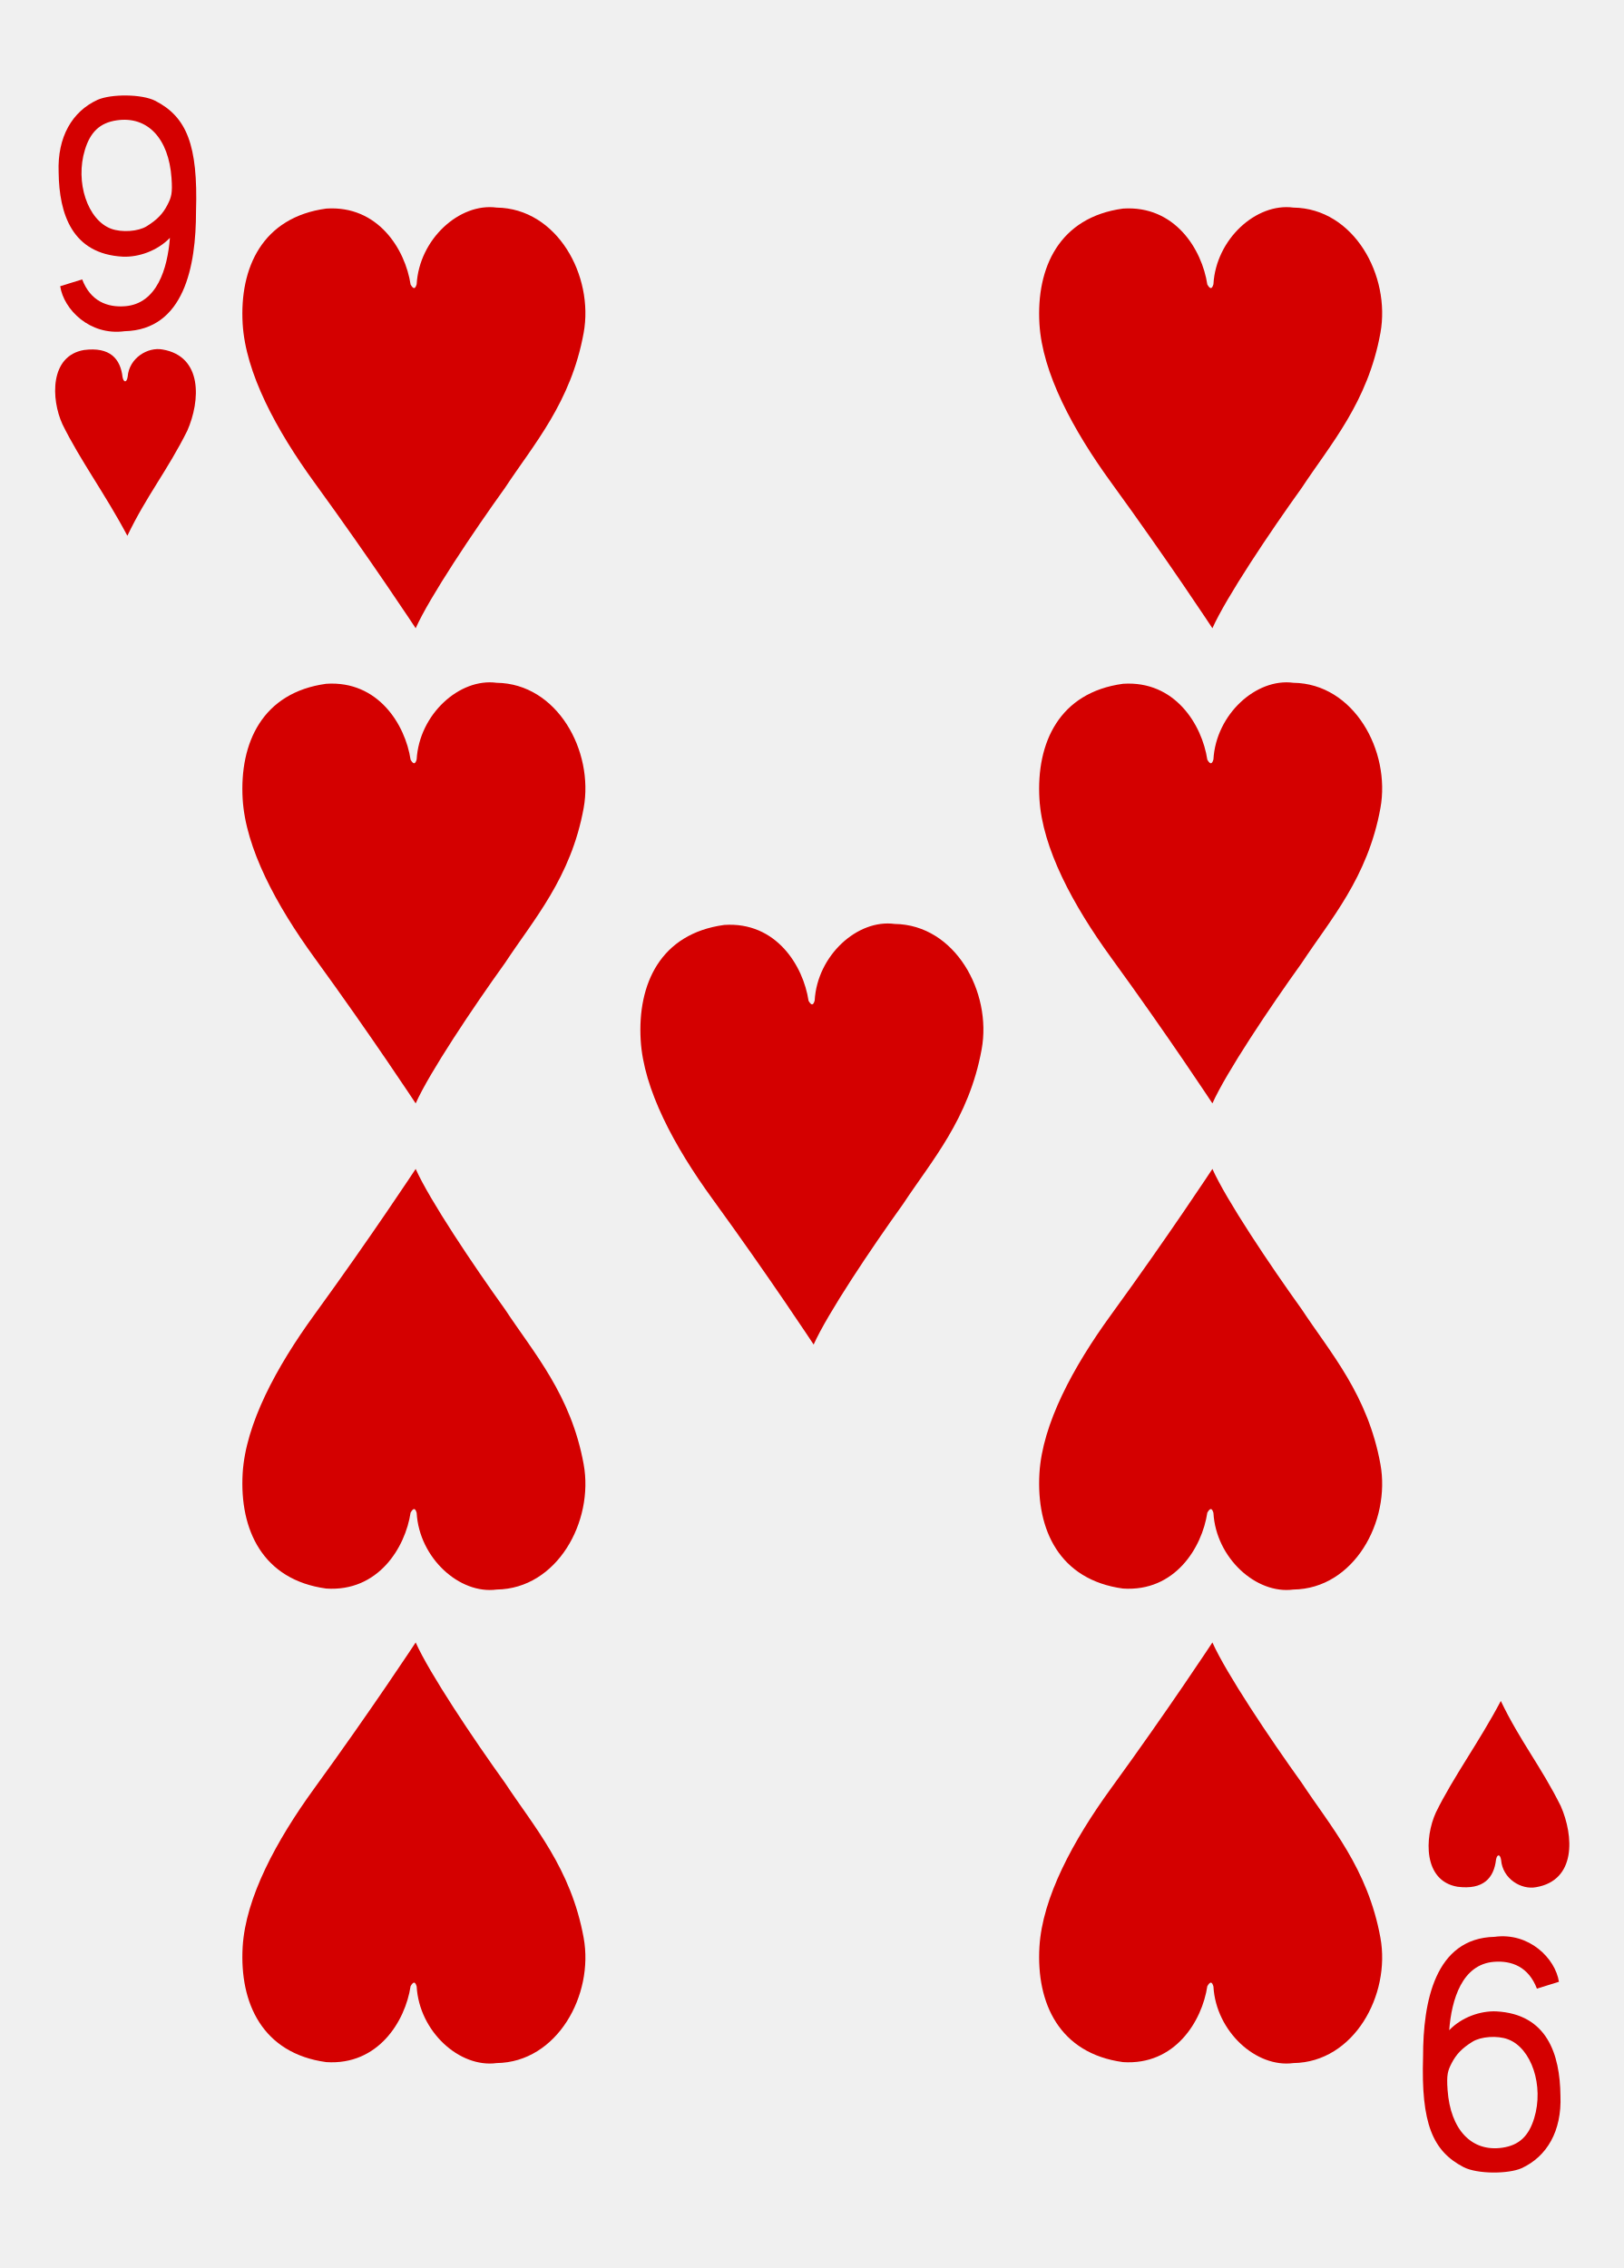
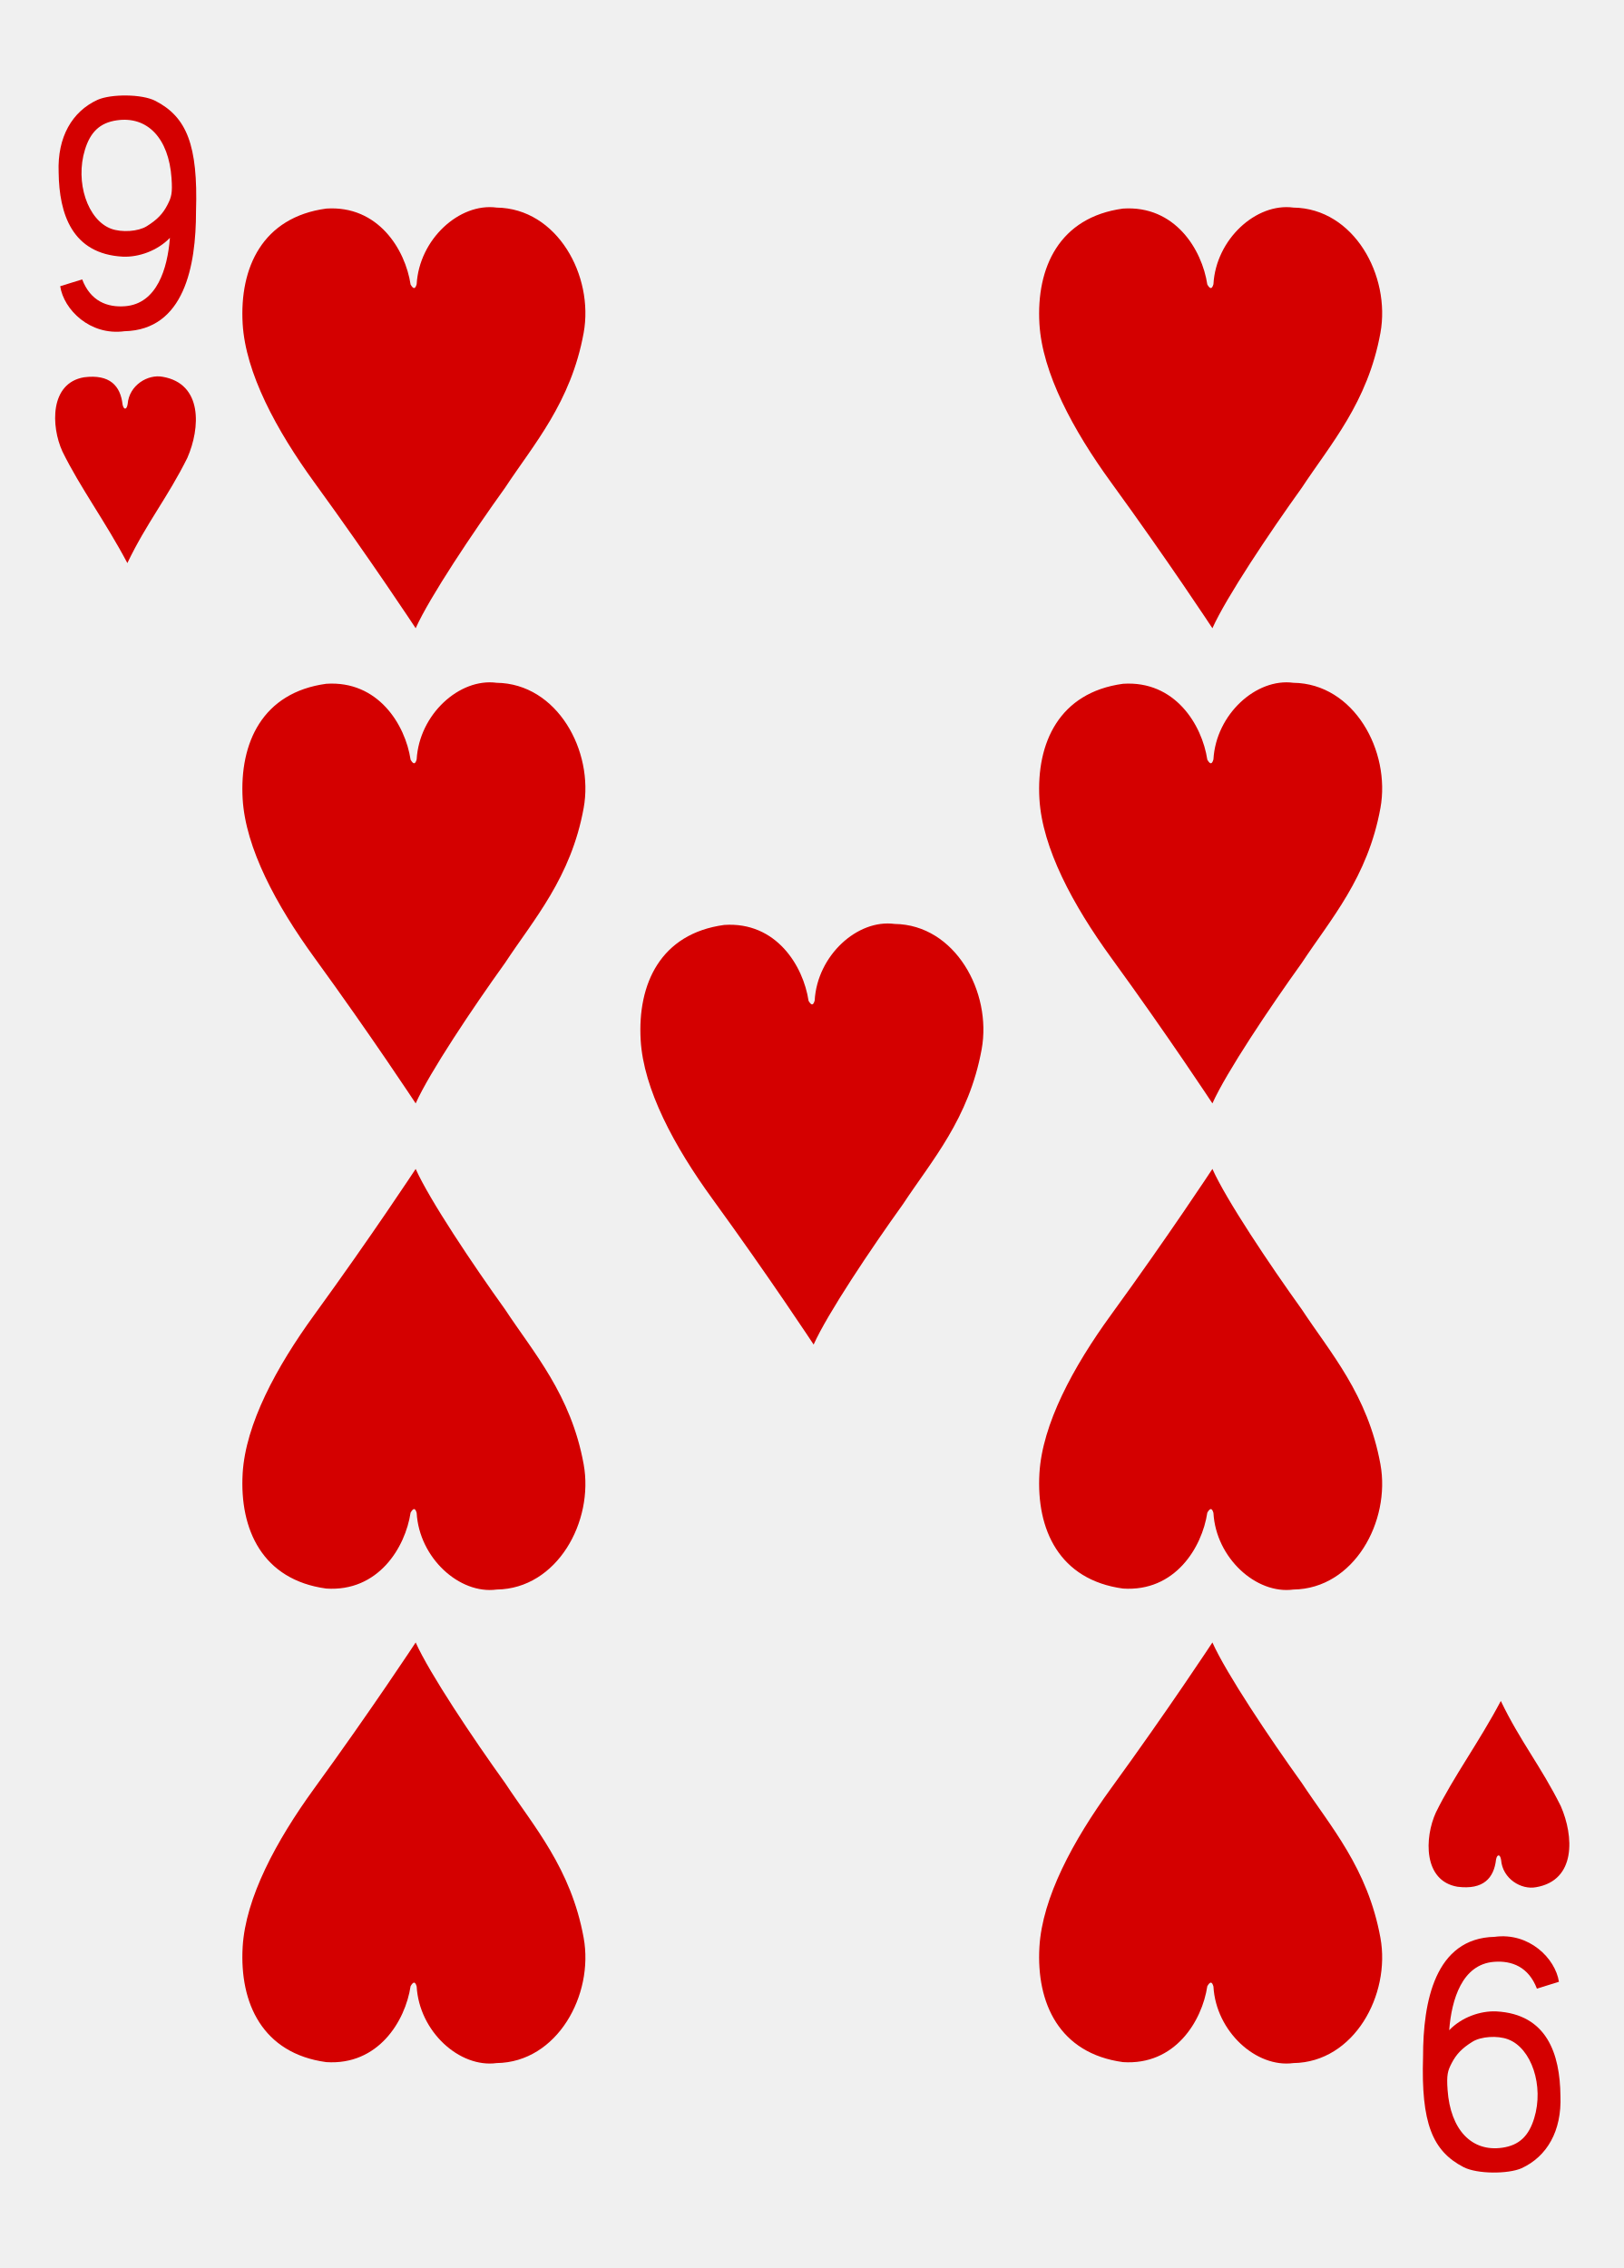
<svg xmlns="http://www.w3.org/2000/svg" version="1.1" id="Layer_1" x="0px" y="0px" width="178.582px" height="249.449px" viewBox="0 0 178.582 249.449" enable-background="new 0 0 178.582 249.449" xml:space="preserve">
  <g>
    <path fill="#FFFFFF" d="M8.504,0" />
    <path fill="none" stroke="#000000" stroke-width="0.797" d="M8.504,0" />
-     <path fill="#D40000" d="M6.621,31.48l2.418-0.75c0.914,2.395,2.761,3.102,4.715,2.95c3.503-0.274,4.668-4.118,4.933-7.52   c-1.367,1.418-3.422,2.141-5.168,2.07c-5.586-0.296-7.015-4.683-7.07-9.281c-0.152-3.875,1.48-6.683,4.281-7.969   c1.481-0.656,4.875-0.656,6.367,0.118c3.426,1.773,4.692,4.839,4.461,12.152c0.004,6.02-1.297,13.031-7.867,13.18   C9.89,36.945,7.007,34.047,6.621,31.48L6.621,31.48z M16.129,24.887c1.14-0.707,1.785-1.371,2.293-2.367   c0.421-0.821,0.562-1.247,0.441-2.938c-0.305-4.363-2.637-6.84-6.02-6.348c-1.882,0.274-2.914,1.313-3.503,3.239   c-1.094,3.558,0.292,7.726,2.886,8.688C13.394,25.59,15.199,25.465,16.129,24.887L16.129,24.887z M16.129,24.887" />
-     <path fill="#D40000" d="M171.449,217.969l-2.422,0.754c-0.914-2.395-2.762-3.102-4.715-2.95c-3.504,0.274-4.668,4.118-4.93,7.521   c1.363-1.422,3.418-2.141,5.168-2.07c5.586,0.293,7.016,4.684,7.066,9.281c0.156,3.875-1.48,6.683-4.277,7.969   c-1.484,0.652-4.879,0.652-6.371-0.118c-3.426-1.772-4.691-4.839-4.461-12.151c-0.004-6.02,1.297-13.031,7.867-13.181   C168.175,212.508,171.058,215.406,171.449,217.969L171.449,217.969z M161.937,224.565c-1.141,0.707-1.781,1.371-2.293,2.368   c-0.418,0.82-0.563,1.242-0.441,2.938c0.309,4.362,2.641,6.84,6.02,6.348c1.883-0.273,2.914-1.313,3.504-3.239   c1.094-3.558-0.289-7.726-2.887-8.687C164.671,223.858,162.871,223.983,161.937,224.565L161.937,224.565z M161.937,224.565" />
-     <path fill="#D40000" d="M6.867,46.66c-1.27-2.777-1.406-7.523,2.375-8.164c2.851-0.367,4.008,0.957,4.238,2.992   c0.117,0.594,0.453,0.633,0.559-0.047c0.164-2.086,2.23-3.304,3.843-3c4.422,0.758,4.165,5.625,2.719,8.926   c-2.183,4.383-4.48,7.149-6.594,11.563C11.574,54.336,8.8,50.605,6.867,46.66L6.867,46.66z M6.867,46.66" />
-     <path fill="#D40000" d="M35.879,22.941c5.714-0.379,8.695,4.504,9.277,8.352c0.348,0.609,0.535,0.437,0.668-0.035   c0.281-4.942,4.703-8.977,8.797-8.426c6.66,0.086,10.711,7.5,9.57,13.777c-1.391,7.664-5.519,12.282-8.644,17.036   c-3.536,4.921-8.297,12.031-9.832,15.453c0,0-4.84-7.364-11.133-16.024c-4.211-5.793-7.578-12.066-7.895-17.469   C26.332,29.434,28.863,23.898,35.879,22.941L35.879,22.941z M35.879,22.941" />
-     <path fill="#D40000" d="M123.507,22.941c5.715-0.379,8.691,4.504,9.273,8.352c0.348,0.609,0.539,0.437,0.672-0.035   c0.277-4.942,4.699-8.977,8.793-8.426c6.664,0.086,10.711,7.5,9.574,13.777c-1.391,7.664-5.52,12.282-8.648,17.036   c-3.535,4.921-8.297,12.031-9.832,15.453c0,0-4.836-7.364-11.133-16.024c-4.211-5.793-7.578-12.066-7.891-17.469   C113.957,29.434,116.492,23.898,123.507,22.941L123.507,22.941z M123.507,22.941" />
-     <path fill="#D40000" d="M123.507,75.207c5.715-0.379,8.691,4.5,9.273,8.348c0.348,0.613,0.539,0.441,0.672-0.032   c0.277-4.941,4.699-8.976,8.793-8.425c6.664,0.086,10.711,7.5,9.574,13.773c-1.391,7.668-5.52,12.281-8.648,17.035   c-3.535,4.922-8.297,12.031-9.832,15.453c0,0-4.836-7.363-11.133-16.023c-4.211-5.789-7.578-12.066-7.891-17.469   C113.957,81.695,116.492,76.164,123.507,75.207L123.507,75.207z M123.507,75.207" />
-     <path fill="#D40000" d="M79.652,101.73c5.715-0.382,8.691,4.5,9.273,8.348c0.348,0.609,0.54,0.438,0.672-0.035   c0.277-4.938,4.699-8.977,8.793-8.422c6.66,0.086,10.711,7.5,9.574,13.774c-1.391,7.664-5.52,12.281-8.648,17.035   c-3.535,4.922-8.297,12.031-9.832,15.453c0,0-4.84-7.363-11.133-16.024c-4.211-5.788-7.578-12.065-7.89-17.467   C70.101,108.219,72.632,102.684,79.652,101.73L79.652,101.73z M79.652,101.73" />
-     <path fill="#D40000" d="M35.879,75.207c5.714-0.379,8.695,4.5,9.277,8.348c0.348,0.613,0.535,0.441,0.668-0.032   c0.281-4.941,4.703-8.976,8.797-8.425c6.66,0.086,10.711,7.5,9.57,13.773c-1.391,7.668-5.519,12.281-8.644,17.035   c-3.536,4.922-8.297,12.031-9.832,15.453c0,0-4.84-7.363-11.133-16.023c-4.211-5.789-7.578-12.066-7.895-17.469   C26.332,81.695,28.863,76.164,35.879,75.207L35.879,75.207z M35.879,75.207" />
-     <path fill="#D40000" d="M123.507,174.719c5.715,0.379,8.691-4.5,9.273-8.348c0.348-0.613,0.539-0.441,0.672,0.031   c0.277,4.941,4.699,8.977,8.793,8.426c6.664-0.086,10.711-7.5,9.574-13.777c-1.391-7.664-5.52-12.278-8.648-17.031   c-3.535-4.922-8.297-12.031-9.832-15.454c0,0-4.836,7.364-11.133,16.024c-4.211,5.789-7.578,12.063-7.891,17.465   C113.957,168.229,116.492,173.762,123.507,174.719L123.507,174.719z M123.507,174.719" />
-     <path fill="#D40000" d="M123.507,226.805c5.715,0.379,8.691-4.504,9.273-8.352c0.348-0.609,0.539-0.438,0.672,0.035   c0.277,4.938,4.699,8.977,8.793,8.422c6.664-0.086,10.711-7.5,9.574-13.773c-1.391-7.664-5.52-12.282-8.648-17.035   c-3.535-4.922-8.297-12.031-9.832-15.454c0,0-4.836,7.364-11.133,16.024c-4.211,5.793-7.578,12.066-7.891,17.469   C113.957,220.312,116.492,225.848,123.507,226.805L123.507,226.805z M123.507,226.805" />
-     <path fill="#D40000" d="M35.879,226.805c5.714,0.379,8.695-4.504,9.277-8.352c0.348-0.609,0.535-0.438,0.668,0.035   c0.281,4.938,4.703,8.977,8.797,8.422c6.66-0.086,10.711-7.5,9.57-13.773c-1.391-7.664-5.519-12.282-8.644-17.035   c-3.536-4.922-8.297-12.031-9.832-15.454c0,0-4.84,7.364-11.133,16.024c-4.211,5.793-7.578,12.066-7.895,17.469   C26.332,220.312,28.863,225.848,35.879,226.805L35.879,226.805z M35.879,226.805" />
-     <path fill="#D40000" d="M35.879,174.719c5.714,0.379,8.695-4.5,9.277-8.348c0.348-0.613,0.535-0.441,0.668,0.031   c0.281,4.941,4.703,8.977,8.797,8.426c6.66-0.086,10.711-7.5,9.57-13.777c-1.391-7.664-5.519-12.278-8.644-17.031   c-3.536-4.922-8.297-12.031-9.832-15.454c0,0-4.84,7.364-11.133,16.024c-4.211,5.789-7.578,12.063-7.895,17.465   C26.332,168.229,28.863,173.762,35.879,174.719L35.879,174.719z M35.879,174.719" />
-     <path fill="#D40000" d="M157.917,199.348c-1.266,2.777-1.406,7.523,2.375,8.168c2.852,0.367,4.012-0.961,4.242-2.996   c0.113-0.594,0.449-0.629,0.555,0.046c0.164,2.091,2.23,3.31,3.844,3c4.422-0.754,4.164-5.62,2.719-8.921   c-2.184-4.387-4.48-7.152-6.594-11.563C162.628,191.676,159.851,195.406,157.917,199.348L157.917,199.348z M157.917,199.348" />
+     <path fill="#D40000" d="M6.621,31.48l2.418-0.75c0.914,2.395,2.761,3.102,4.715,2.95c3.503-0.274,4.668-4.118,4.933-7.52   c-1.367,1.418-3.422,2.141-5.168,2.07c-5.586-0.296-7.015-4.683-7.07-9.281c-0.152-3.875,1.48-6.683,4.281-7.969   c1.481-0.656,4.875-0.656,6.367,0.118c3.426,1.773,4.692,4.839,4.461,12.152c0.004,6.02-1.297,13.031-7.867,13.18   C9.89,36.945,7.007,34.047,6.621,31.48L6.621,31.48z M16.129,24.887c1.14-0.707,1.785-1.371,2.293-2.367   c0.421-0.821,0.562-1.247,0.441-2.938c-0.305-4.363-2.637-6.84-6.02-6.348c-1.882,0.274-2.914,1.313-3.503,3.239   c-1.094,3.558,0.292,7.726,2.886,8.688C13.394,25.59,15.199,25.465,16.129,24.887L16.129,24.887z" />
+     <path fill="#D40000" d="M171.449,217.969l-2.422,0.754c-0.914-2.395-2.762-3.102-4.715-2.949c-3.504,0.273-4.668,4.117-4.931,7.521   c1.363-1.422,3.418-2.142,5.168-2.069c5.587,0.293,7.017,4.684,7.066,9.28c0.155,3.875-1.479,6.683-4.277,7.97   c-1.483,0.651-4.879,0.651-6.371-0.119c-3.426-1.771-4.69-4.838-4.461-12.15c-0.004-6.02,1.298-13.031,7.867-13.182   C168.175,212.508,171.059,215.406,171.449,217.969L171.449,217.969z M161.938,224.564c-1.142,0.707-1.781,1.371-2.293,2.369   c-0.418,0.819-0.563,1.241-0.441,2.938c0.309,4.361,2.641,6.84,6.02,6.348c1.883-0.272,2.914-1.313,3.504-3.238   c1.094-3.559-0.289-7.727-2.887-8.688C164.671,223.857,162.871,223.982,161.938,224.564L161.938,224.564z" />
+     <path fill="#D40000" d="M6.867,49.66c-1.27-2.777-1.406-7.523,2.375-8.164c2.851-0.367,4.008,0.957,4.238,2.992   c0.117,0.594,0.453,0.633,0.559-0.047c0.164-2.086,2.23-3.304,3.843-3c4.422,0.758,4.165,5.625,2.719,8.926   c-2.183,4.383-4.48,7.149-6.594,11.563C11.574,57.336,8.8,53.605,6.867,49.66L6.867,49.66z" />
+     <path fill="#D40000" d="M35.879,22.941c5.714-0.379,8.695,4.504,9.277,8.352c0.348,0.609,0.535,0.437,0.668-0.035   c0.281-4.942,4.703-8.977,8.797-8.426c6.66,0.086,10.711,7.5,9.57,13.777c-1.391,7.664-5.519,12.282-8.644,17.036   c-3.536,4.921-8.297,12.031-9.832,15.453c0,0-4.84-7.364-11.133-16.024c-4.211-5.793-7.578-12.066-7.895-17.469   C26.332,29.434,28.863,23.898,35.879,22.941L35.879,22.941z" />
+     <path fill="#D40000" d="M123.507,22.941c5.716-0.379,8.691,4.504,9.272,8.352c0.349,0.609,0.539,0.437,0.673-0.035   c0.276-4.942,4.698-8.977,8.793-8.426c6.664,0.086,10.711,7.5,9.573,13.777c-1.391,7.664-5.52,12.282-8.647,17.036   c-3.534,4.921-8.297,12.031-9.832,15.453c0,0-4.836-7.364-11.133-16.024c-4.211-5.793-7.578-12.066-7.892-17.469   C113.957,29.434,116.492,23.898,123.507,22.941L123.507,22.941z" />
+     <path fill="#D40000" d="M123.507,75.207c5.716-0.379,8.691,4.5,9.272,8.348c0.349,0.613,0.539,0.441,0.673-0.032   c0.276-4.941,4.698-8.976,8.793-8.425c6.664,0.086,10.711,7.5,9.573,13.773c-1.391,7.668-5.52,12.281-8.647,17.035   c-3.534,4.922-8.297,12.031-9.832,15.453c0,0-4.836-7.363-11.133-16.023c-4.211-5.789-7.578-12.066-7.892-17.469   C113.957,81.695,116.492,76.164,123.507,75.207L123.507,75.207z" />
+     <path fill="#D40000" d="M79.652,101.73c5.715-0.382,8.691,4.5,9.273,8.348c0.348,0.609,0.54,0.438,0.672-0.035   c0.277-4.938,4.699-8.977,8.793-8.422c6.659,0.086,10.711,7.5,9.573,13.774c-1.391,7.664-5.521,12.281-8.647,17.035   c-3.535,4.922-8.297,12.031-9.833,15.453c0,0-4.84-7.363-11.133-16.023c-4.211-5.789-7.578-12.065-7.89-17.467   C70.101,108.219,72.632,102.684,79.652,101.73L79.652,101.73z" />
+     <path fill="#D40000" d="M35.879,75.207c5.714-0.379,8.695,4.5,9.277,8.348c0.348,0.613,0.535,0.441,0.668-0.032   c0.281-4.941,4.703-8.976,8.797-8.425c6.66,0.086,10.711,7.5,9.57,13.773c-1.391,7.668-5.519,12.281-8.644,17.035   c-3.536,4.922-8.297,12.031-9.832,15.453c0,0-4.84-7.363-11.133-16.023c-4.211-5.789-7.578-12.066-7.895-17.469   C26.332,81.695,28.863,76.164,35.879,75.207L35.879,75.207z" />
+     <path fill="#D40000" d="M123.507,174.719c5.716,0.379,8.691-4.5,9.272-8.348c0.349-0.613,0.539-0.441,0.673,0.031   c0.276,4.94,4.698,8.977,8.793,8.426c6.664-0.086,10.711-7.5,9.573-13.777c-1.391-7.664-5.52-12.277-8.647-17.031   c-3.534-4.922-8.297-12.03-9.832-15.453c0,0-4.836,7.363-11.133,16.023c-4.211,5.789-7.578,12.063-7.892,17.465   C113.957,168.229,116.492,173.762,123.507,174.719L123.507,174.719z" />
+     <path fill="#D40000" d="M123.507,226.805c5.716,0.379,8.691-4.504,9.272-8.352c0.349-0.609,0.539-0.438,0.673,0.035   c0.276,4.938,4.698,8.977,8.793,8.422c6.664-0.086,10.711-7.5,9.573-13.773c-1.391-7.664-5.52-12.281-8.647-17.035   c-3.534-4.922-8.297-12.031-9.832-15.453c0,0-4.836,7.363-11.133,16.023c-4.211,5.793-7.578,12.066-7.892,17.469   C113.957,220.313,116.492,225.848,123.507,226.805L123.507,226.805z" />
+     <path fill="#D40000" d="M35.879,226.805c5.714,0.379,8.695-4.504,9.277-8.352c0.348-0.609,0.535-0.438,0.668,0.035   c0.281,4.938,4.703,8.977,8.797,8.422c6.66-0.086,10.711-7.5,9.57-13.773c-1.391-7.664-5.519-12.281-8.644-17.035   c-3.536-4.922-8.297-12.031-9.832-15.453c0,0-4.84,7.363-11.133,16.023c-4.211,5.793-7.578,12.066-7.895,17.469   C26.332,220.313,28.863,225.848,35.879,226.805L35.879,226.805z" />
+     <path fill="#D40000" d="M35.879,174.719c5.714,0.379,8.695-4.5,9.277-8.348c0.348-0.613,0.535-0.441,0.668,0.031   c0.281,4.94,4.703,8.977,8.797,8.426c6.66-0.086,10.711-7.5,9.57-13.777c-1.391-7.664-5.519-12.277-8.644-17.031   c-3.536-4.922-8.297-12.03-9.832-15.453c0,0-4.84,7.363-11.133,16.023c-4.211,5.789-7.578,12.063-7.895,17.465   C26.332,168.229,28.863,173.762,35.879,174.719L35.879,174.719z" />
+     <path fill="#D40000" d="M157.917,199.348c-1.267,2.777-1.405,7.523,2.375,8.168c2.853,0.367,4.013-0.961,4.242-2.996   c0.112-0.594,0.448-0.629,0.555,0.047c0.164,2.091,2.229,3.31,3.845,3c4.422-0.754,4.164-5.62,2.719-8.922   c-2.185-4.387-4.48-7.151-6.594-11.563C162.628,191.676,159.852,195.406,157.917,199.348L157.917,199.348z" />
  </g>
</svg>
